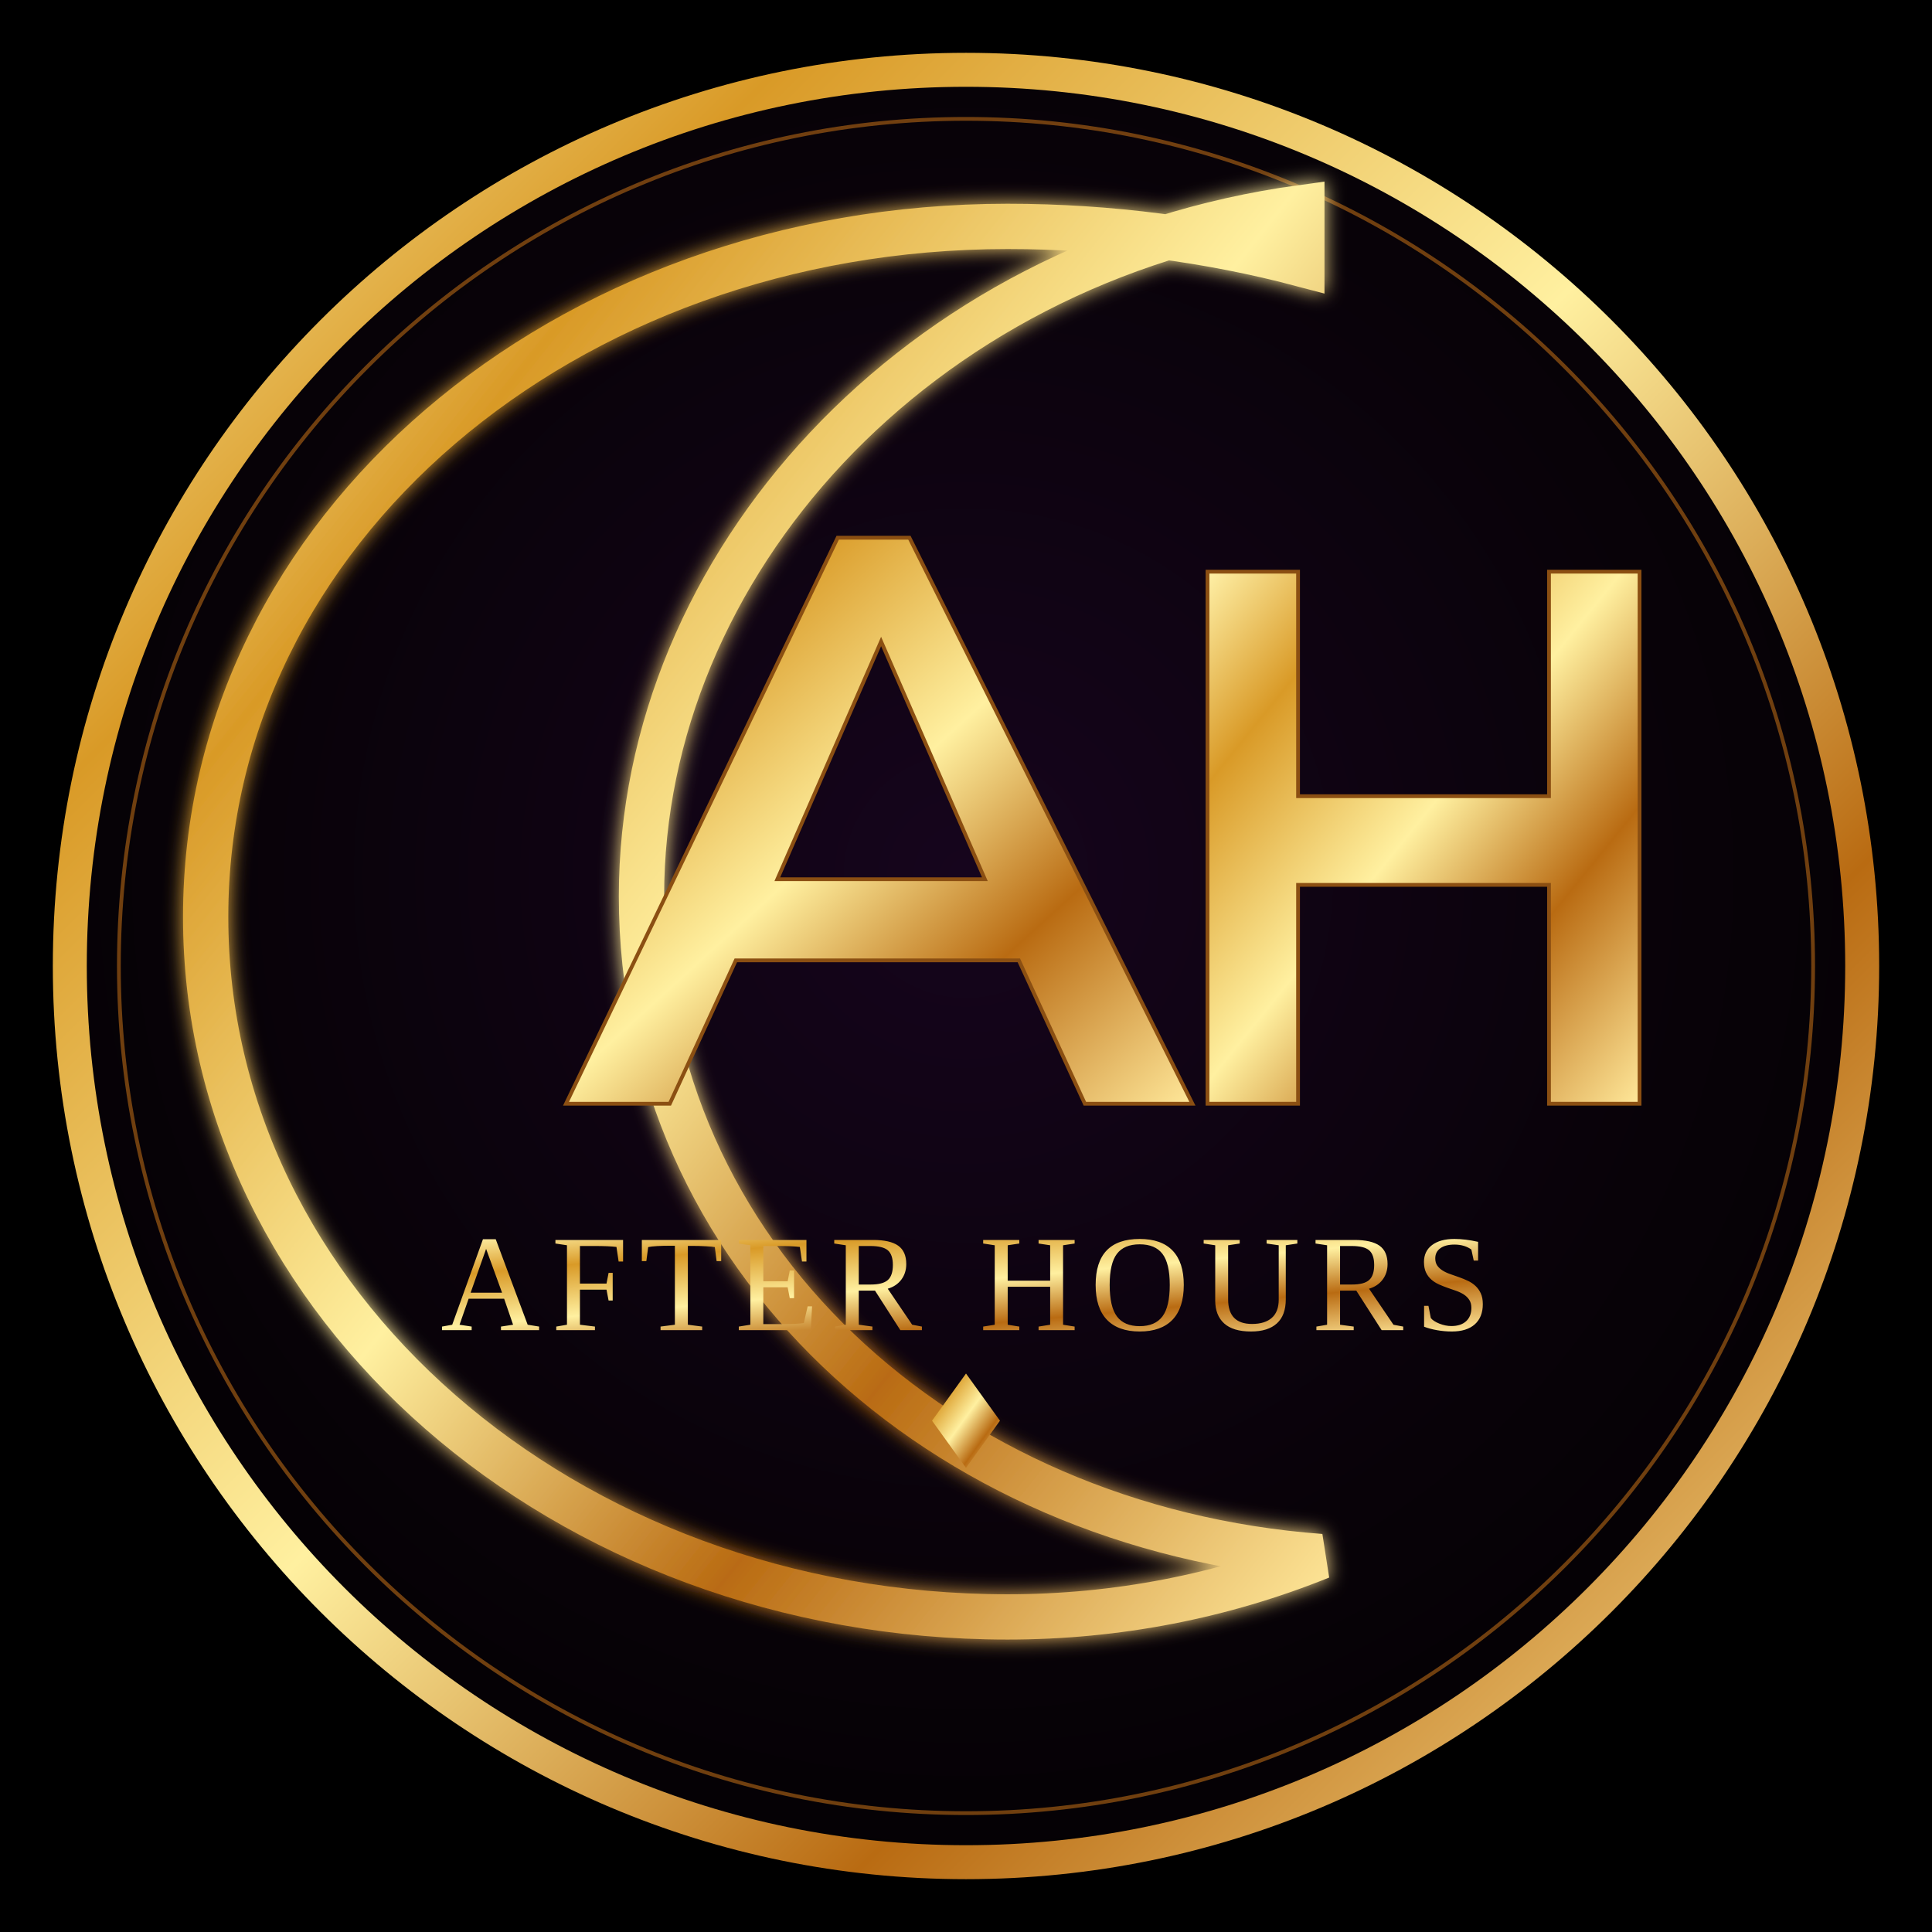
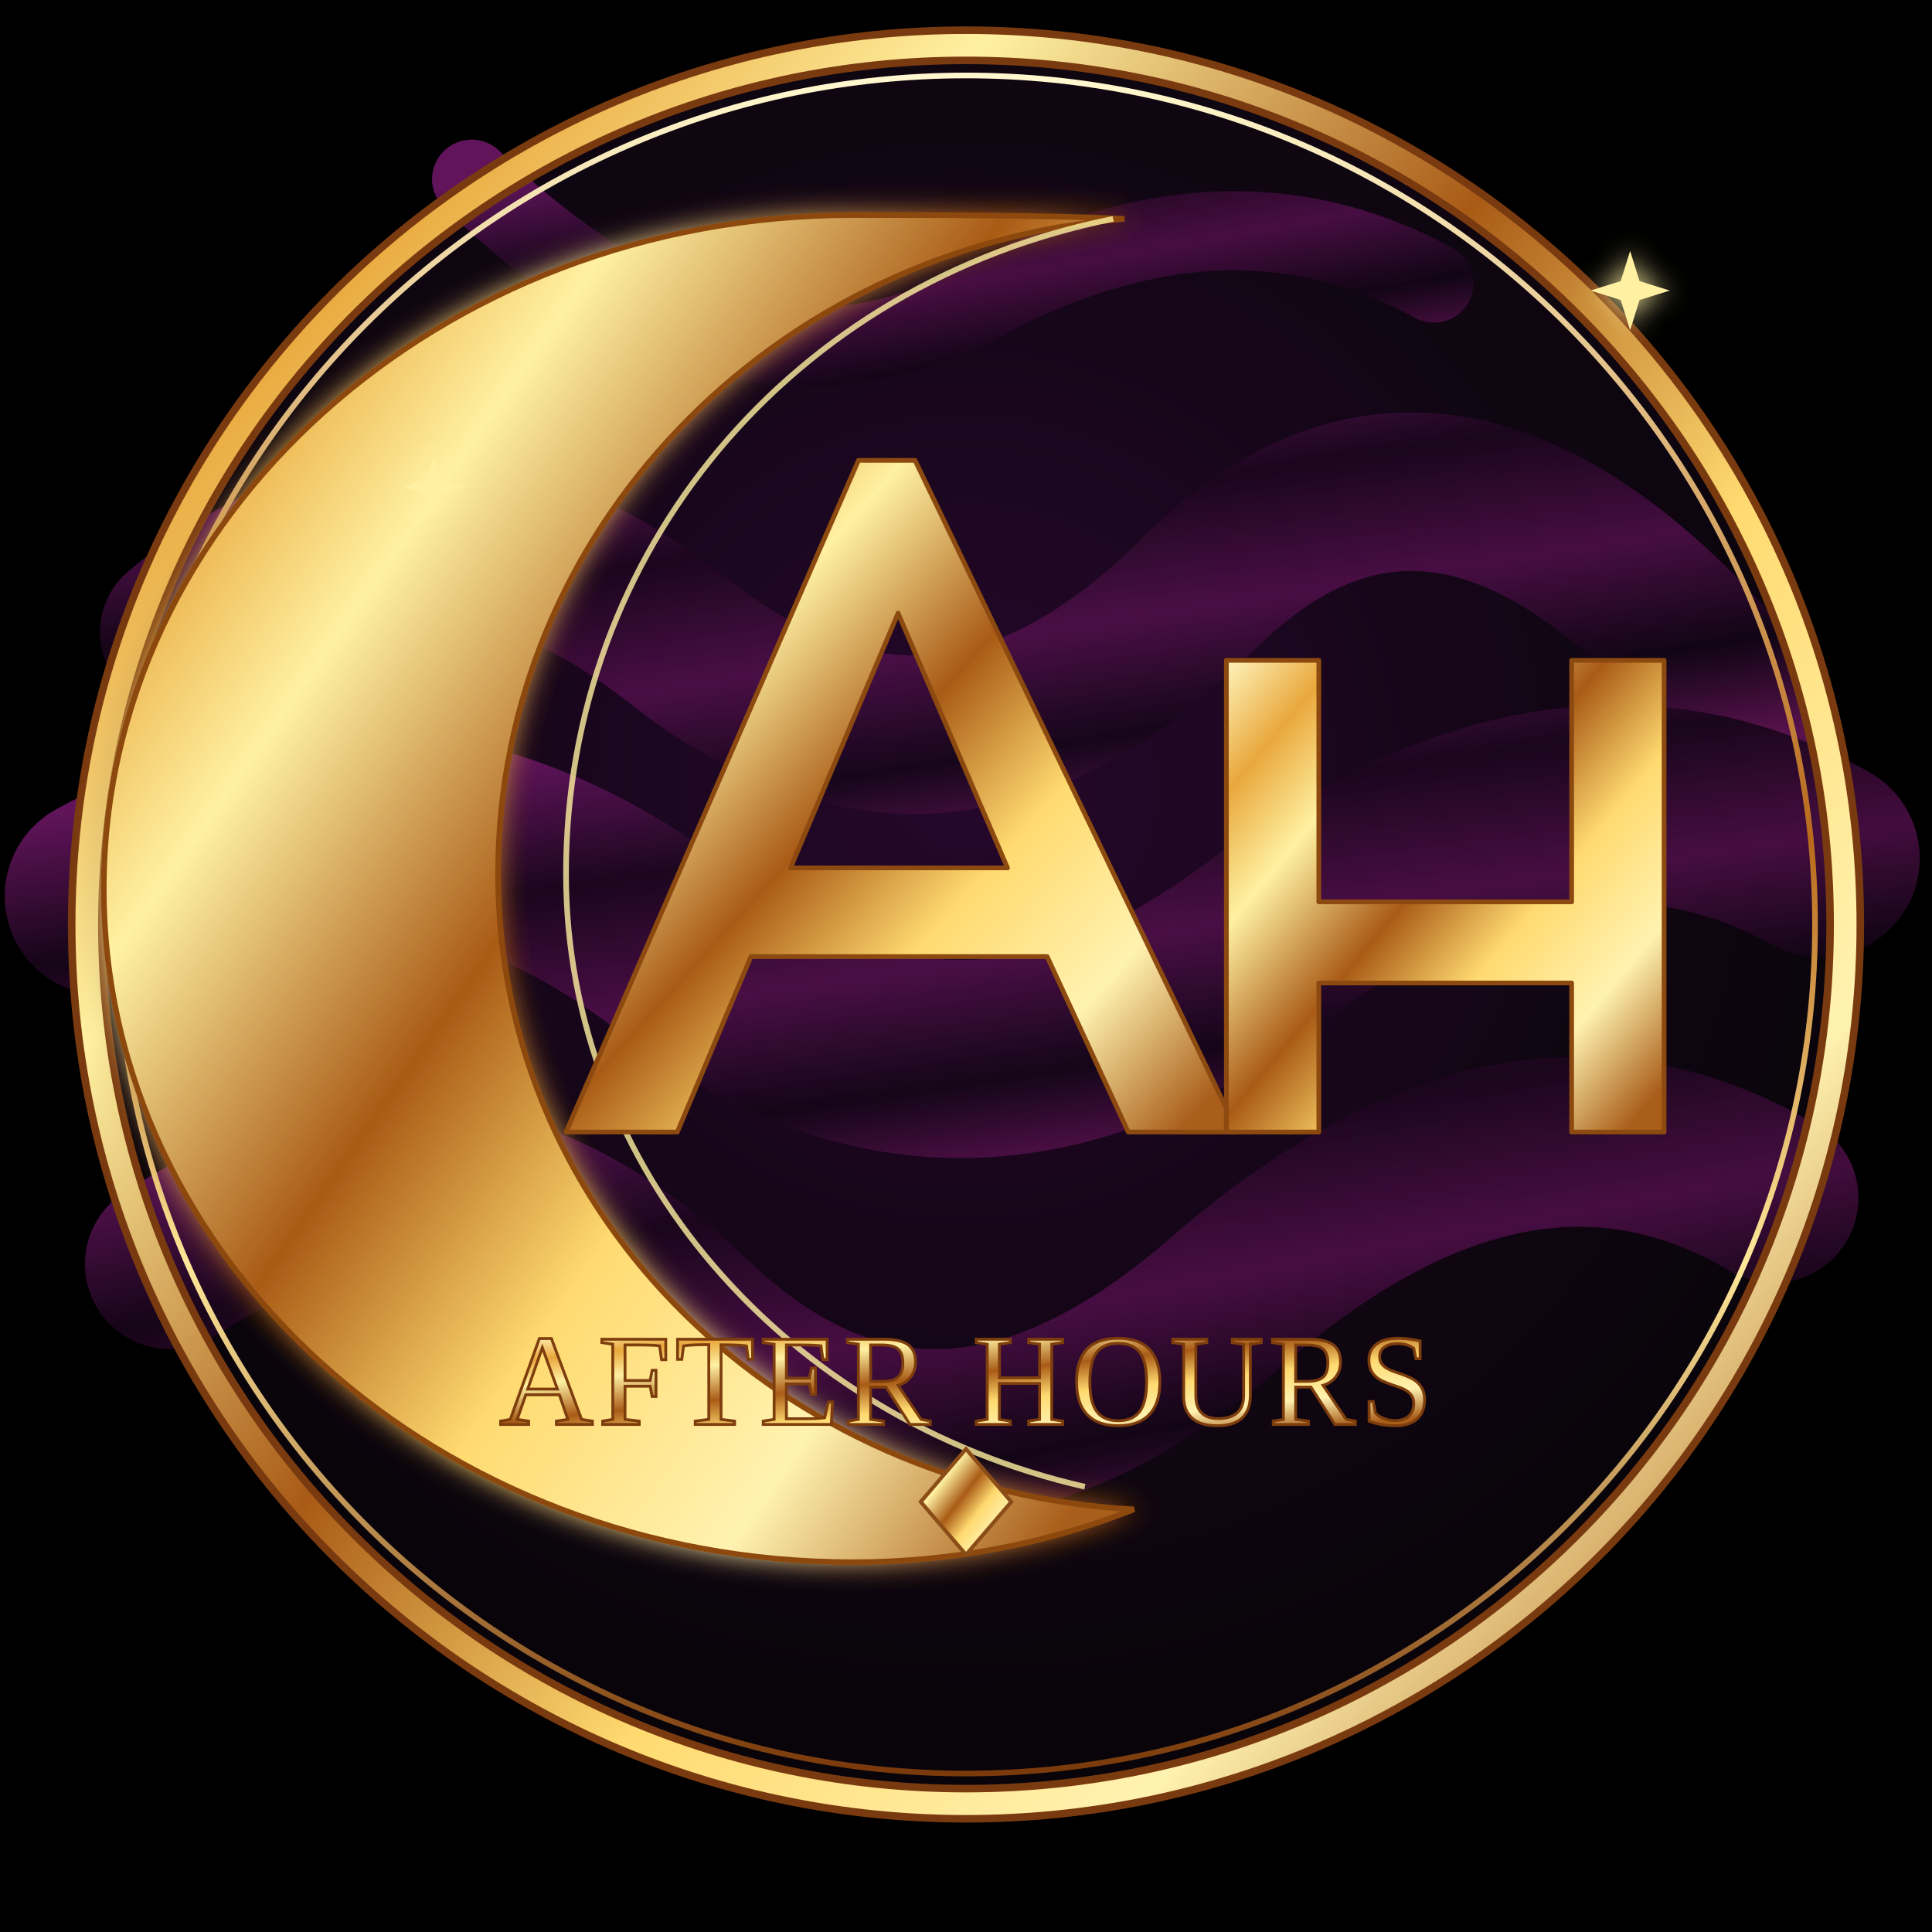
- <svg xmlns="http://www.w3.org/2000/svg" viewBox="0 0 1024 1024">
+ <svg xmlns="http://www.w3.org/2000/svg" viewBox="0 0 1024 1024" role="img" aria-labelledby="title desc">
  <defs>
-     <radialGradient id="bg" cx="50%" cy="45%" r="70%">
-       <stop offset="0" stop-color="#16051d" />
-       <stop offset=".58" stop-color="#080208" />
-       <stop offset="1" stop-color="#000" />
+     <radialGradient id="night" cx="50%" cy="42%" r="72%">
+       <stop stop-color="#26072c" />
+       <stop offset=".52" stop-color="#100612" />
+       <stop offset="1" stop-color="#020202" />
    </radialGradient>
-     <linearGradient id="gold" x1="0" y1="0" x2="1" y2="1">
-       <stop stop-color="#fff1a8" />
-       <stop offset=".2" stop-color="#d99a27" />
-       <stop offset=".48" stop-color="#fff0a0" />
-       <stop offset=".72" stop-color="#b96b12" />
-       <stop offset="1" stop-color="#ffe89a" />
+     <linearGradient id="gold" x1="0" y1="0" x2="1" y2=".9">
+       <stop stop-color="#fff5bd" />
+       <stop offset=".14" stop-color="#e9a83d" />
+       <stop offset=".28" stop-color="#fff1a2" />
+       <stop offset=".48" stop-color="#a95b16" />
+       <stop offset=".65" stop-color="#ffda70" />
+       <stop offset=".83" stop-color="#fff2b0" />
+       <stop offset="1" stop-color="#a95e1a" />
    </linearGradient>
-     <filter id="glow">
-       <feGaussianBlur stdDeviation="5" result="b" />
+     <linearGradient id="goldEdge" x1="0" y1="0" x2="0" y2="1">
+       <stop stop-color="#fff8ce" />
+       <stop offset=".45" stop-color="#b86a1c" />
+       <stop offset=".7" stop-color="#ffe89a" />
+       <stop offset="1" stop-color="#7b3a0b" />
+     </linearGradient>
+     <filter id="shine" x="-30%" y="-30%" width="160%" height="160%">
+       <feGaussianBlur stdDeviation="7" result="b" />
      <feMerge>
        <feMergeNode in="b" />
        <feMergeNode in="SourceGraphic" />
      </feMerge>
    </filter>
+     <filter id="shadow">
+       <feGaussianBlur stdDeviation="10" />
+     </filter>
+     <linearGradient id="velvet" x1="0" y1="0" x2="1" y2="1">
+       <stop stop-color="#7e1a75" />
+       <stop offset=".3" stop-color="#1c061e" />
+       <stop offset=".56" stop-color="#56104f" />
+       <stop offset=".8" stop-color="#120516" />
+       <stop offset="1" stop-color="#6b155d" />
+     </linearGradient>
  </defs>
  <rect width="1024" height="1024" fill="#000" />
-   <circle cx="512" cy="512" r="475" fill="url(#bg)" stroke="url(#gold)" stroke-width="18" />
-   <circle cx="512" cy="512" r="449" fill="none" stroke="#8b4f12" stroke-width="2" opacity=".8" />
-   <path d="M690 110c-205 28-350 190-350 365 0 190 158 335 360 350-52 21-108 32-166 32-235 0-425-166-425-371S299 120 534 120c54 0 107 7 156 20z" fill="none" stroke="url(#gold)" stroke-width="24" filter="url(#glow)" />
-   <g fill="url(#gold)" stroke="#8b4f12" stroke-width="2">
-     <path d="M300 585 444 285h38l150 300h-57l-35-76H390l-35 76h-55zm112-119h110l-55-126-55 126z" />
-     <path d="M640 303h48v119h133V303h48v282h-48V469H688v116h-48z" />
+   <circle cx="512" cy="490" r="465" fill="url(#night)" />
+   <g opacity=".78" fill="none" stroke="url(#velvet)" stroke-linecap="round">
+     <path d="M95 335Q220 230 360 340T635 315T930 380" stroke-width="84" />
+     <path d="M55 475Q210 390 360 505T670 500T965 455" stroke-width="105" />
+     <path d="M90 670Q235 575 365 700T650 690T940 635" stroke-width="90" />
+     <path d="M250 95Q390 230 520 160T760 150" stroke-width="42" />
  </g>
-   <text x="512" y="705" text-anchor="middle" fill="url(#gold)" font-family="Georgia, 'Times New Roman', serif" font-size="73" letter-spacing="6">AFTER HOURS</text>
-   <path d="M250 753h235" stroke="url(#gold)" stroke-width="3" />
-   <path d="M539 753h235" stroke="url(#gold)" stroke-width="3" />
-   <path d="m512 728 18 25-18 25-18-25z" fill="url(#gold)" />
+   <circle cx="512" cy="490" r="466" fill="none" stroke="#7a3a10" stroke-width="20" />
+   <circle cx="512" cy="490" r="466" fill="none" stroke="url(#gold)" stroke-width="12" />
+   <circle cx="512" cy="490" r="450" fill="none" stroke="url(#goldEdge)" stroke-width="3" />
+   <path d="M596 116C409 131 264 282 264 463c0 183 151 327 337 337-46 18-96 28-149 28-219 0-397-160-397-357S233 114 452 114c51 0 99 0 144 2Z" fill="url(#gold)" stroke="#8d4a10" stroke-width="3" filter="url(#shine)" />
+   <path d="M590 116C420 150 300 292 300 463c0 157 117 289 275 325" fill="none" stroke="#fff1a0" stroke-width="3" opacity=".8" />
+   <g fill="url(#gold)" stroke="#8d4a10" stroke-width="2.5" stroke-linejoin="round">
+     <path d="M300 600 455 244h30l171 356h-58l-43-93H398l-39 93h-59zm119-140h115l-58-135-57 135z" />
+     <path d="M650 350h49v128h134V350h49v250h-49V521H699v79h-49z" />
+   </g>
+   <text x="512" y="755" text-anchor="middle" font-family="Georgia,'Times New Roman',serif" font-size="69" letter-spacing="2.5" fill="url(#gold)" stroke="#7d3d0d" stroke-width="1.5">AFTER HOURS</text>
+   <path d="M185 796H465M559 796H839" stroke="url(#gold)" stroke-width="4" />
+   <path d="m512 768 24 28-24 28-24-28z" fill="url(#gold)" stroke="#8b4d17" stroke-width="2" />
+   <g fill="#fff0a2" filter="url(#shine)">
+     <path d="M864 133l5 16 16 5-16 5-5 16-5-16-16-5 16-5z" />
+     <path d="M230 242l4 12 12 4-12 4-4 12-4-12-12-4 12-4z" />
+   </g>
</svg>
